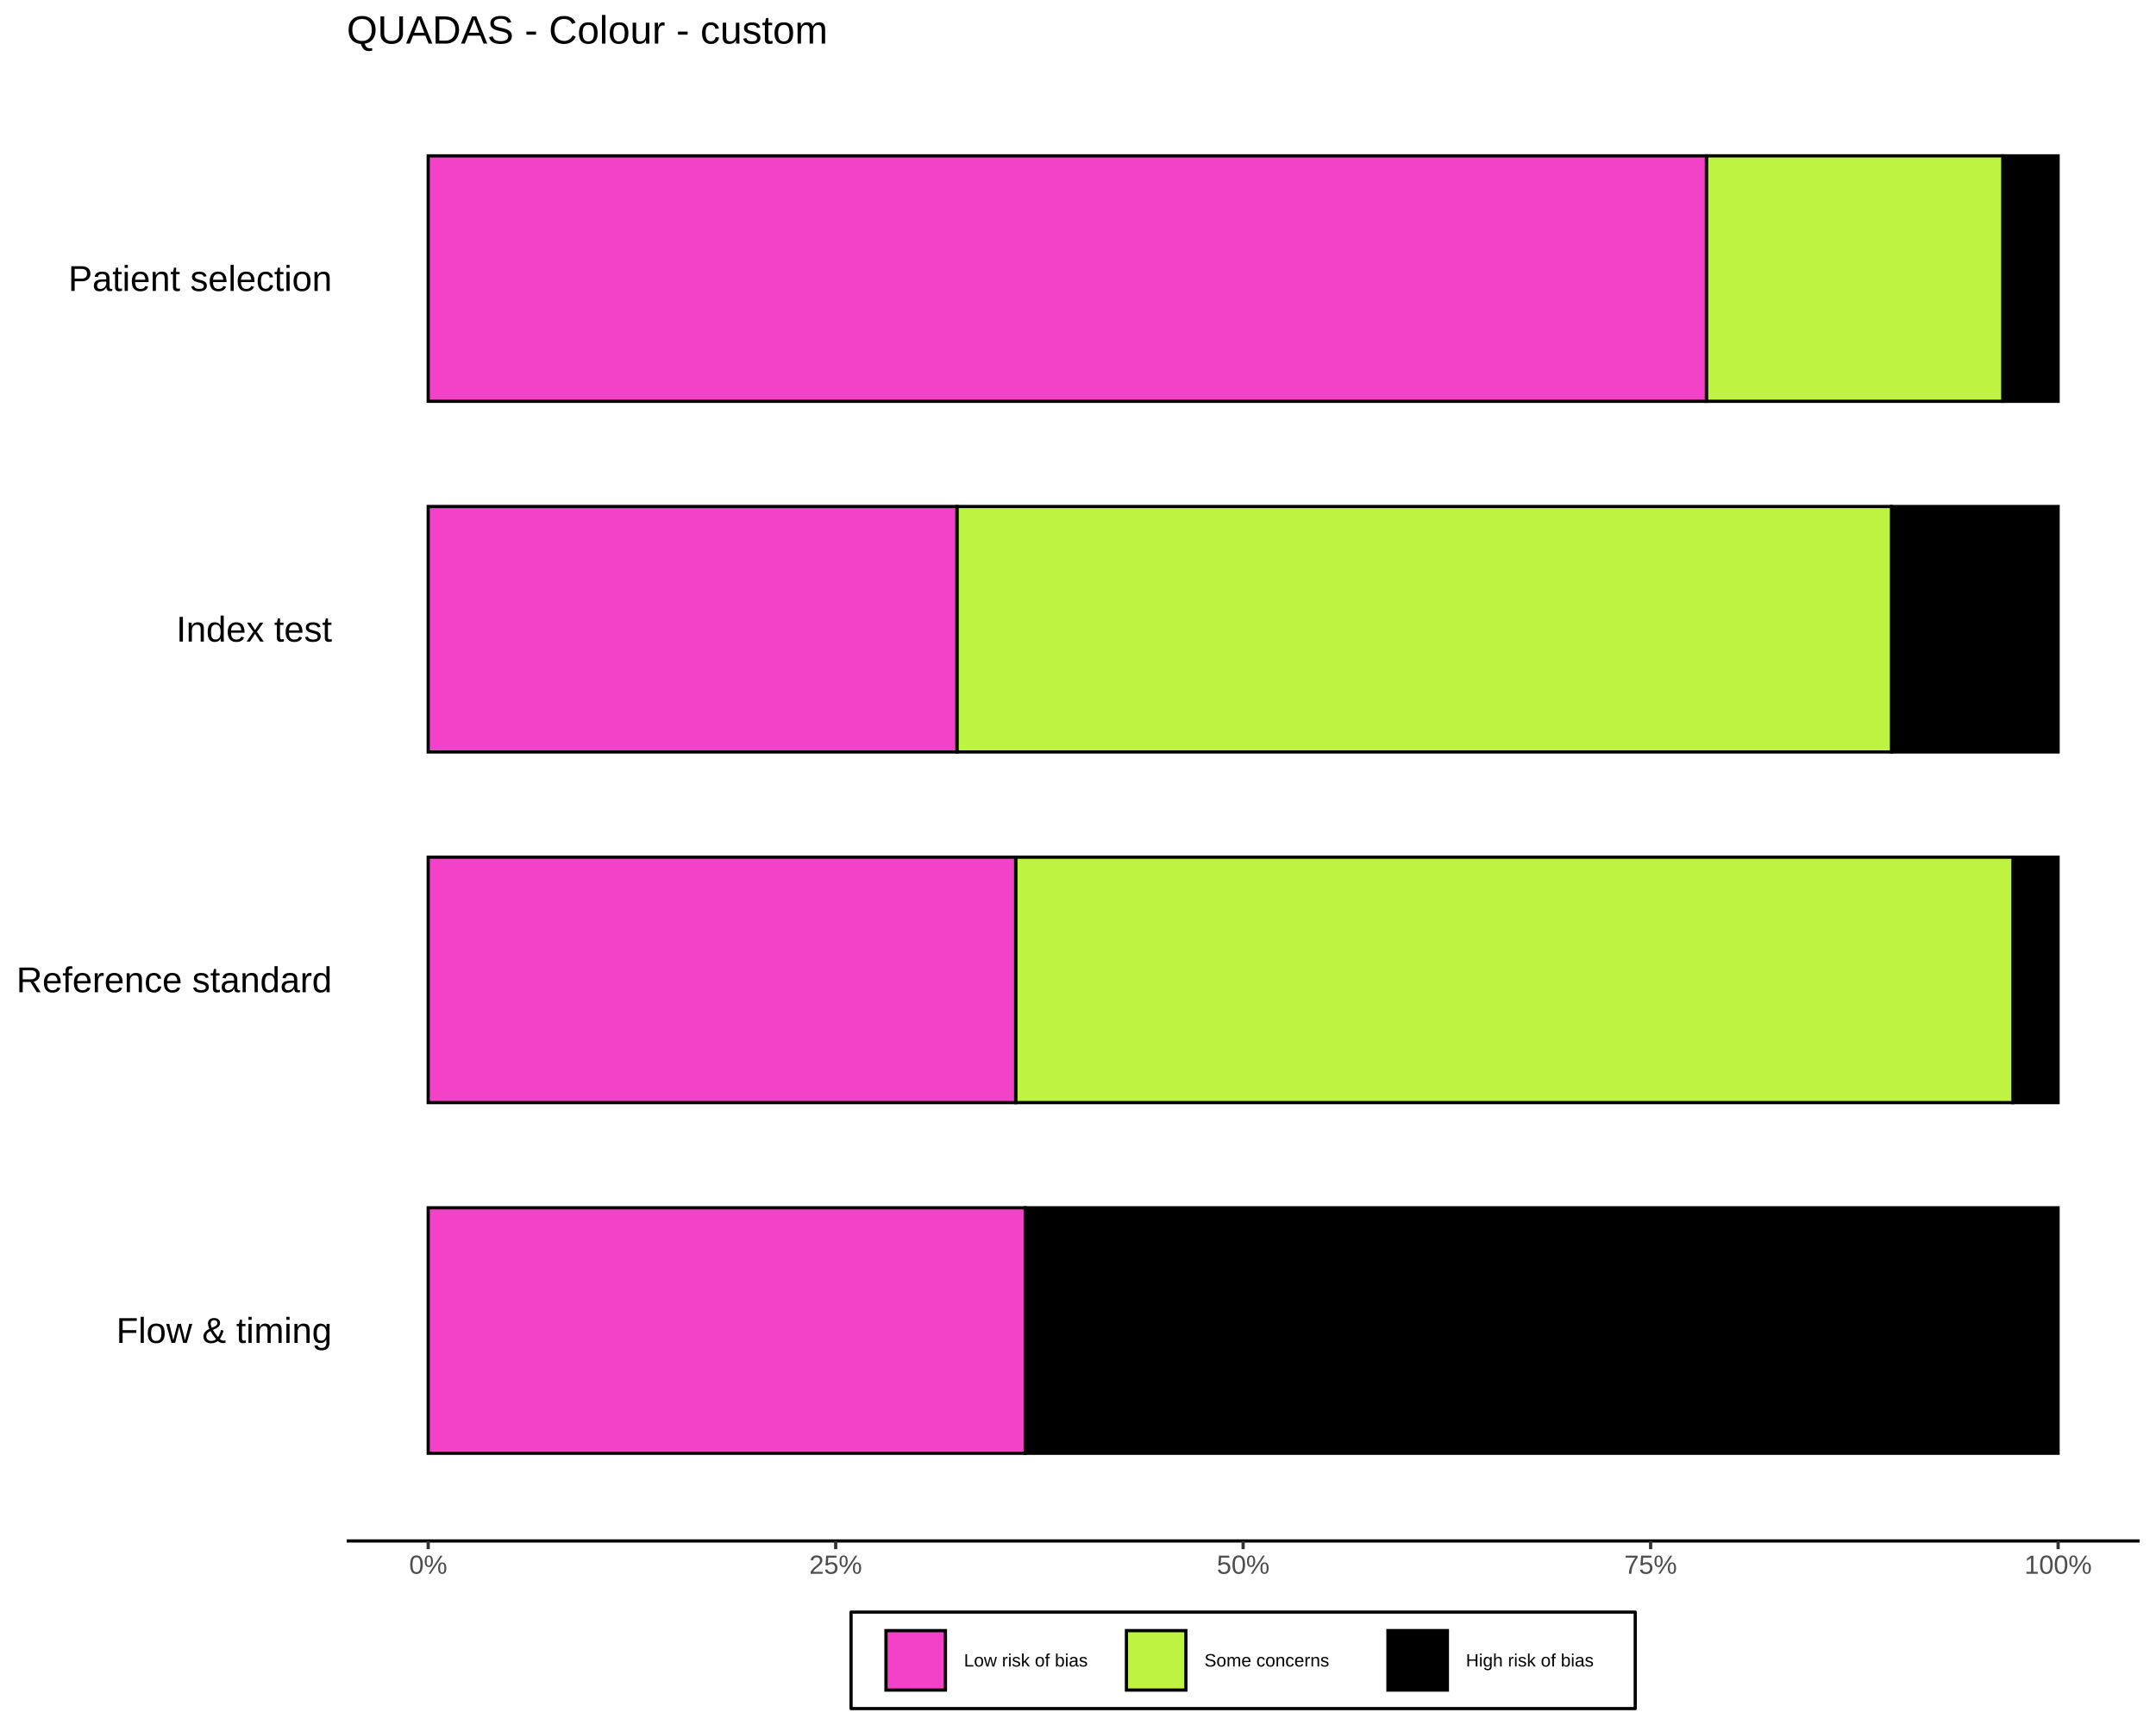
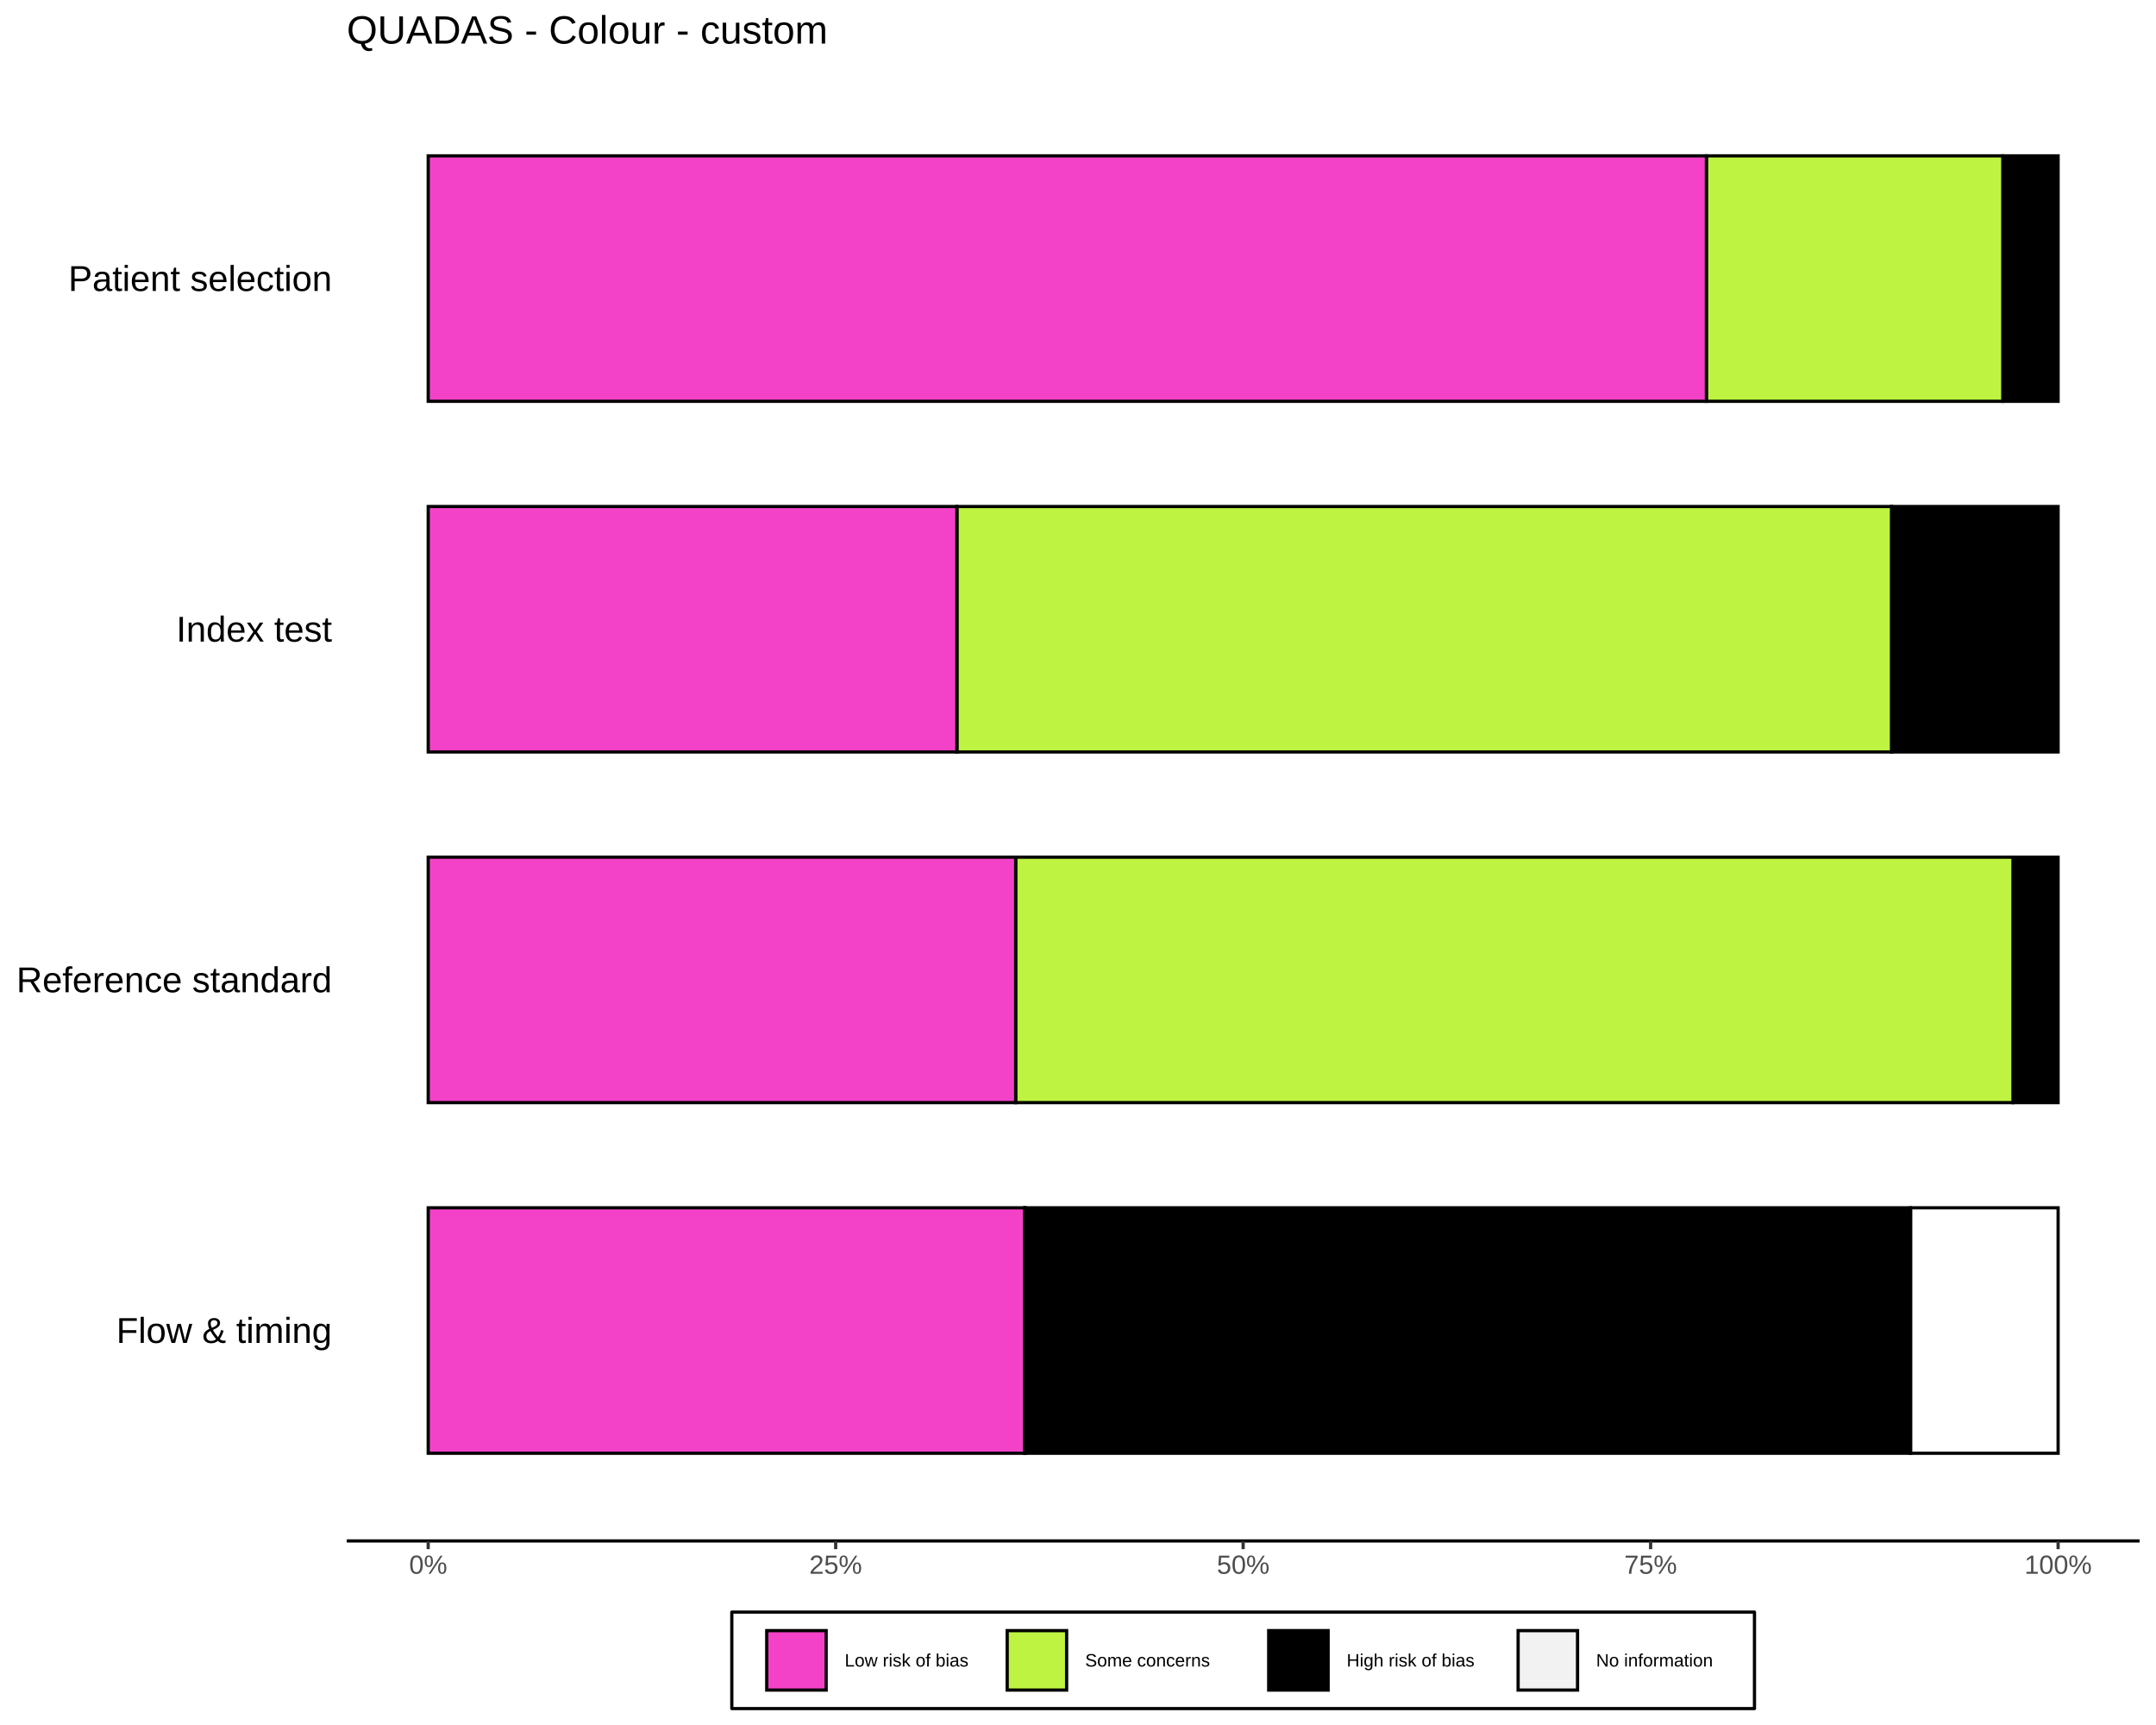
<svg xmlns="http://www.w3.org/2000/svg" viewBox="0 0 720.00 576.00">
  <defs>
    <style type="text/css">
    line, polyline, polygon, path, rect, circle {
      fill: none;
      stroke: #000000;
      stroke-linecap: round;
      stroke-linejoin: round;
      stroke-miterlimit: 10.00;
    }
  </style>
  </defs>
  <rect width="100%" height="100%" style="stroke: none; fill: #FFFFFF;" />
  <rect x="0.00" y="0.00" width="720.00" height="576.00" style="stroke-width: 1.07; stroke: #FFFFFF; fill: #FFFFFF;" />
  <defs>
    <clipPath id="cpMTE1Ljc5fDcxNC41Mnw1MTQuNTR8MjIuNzc=">
      <rect x="115.79" y="22.77" width="598.73" height="491.76" />
    </clipPath>
  </defs>
-   <rect x="342.36" y="403.30" width="344.94" height="81.96" style="stroke-width: 1.07; stroke-linecap: square; stroke-linejoin: miter; fill: #000000;" clip-path="url(#cpMTE1Ljc5fDcxNC41Mnw1MTQuNTR8MjIuNzc=)" />
-   <rect x="143.00" y="403.30" width="199.36" height="81.96" style="stroke-width: 1.07; stroke-linecap: square; stroke-linejoin: miter; fill: #F442C8;" clip-path="url(#cpMTE1Ljc5fDcxNC41Mnw1MTQuNTR8MjIuNzc=)" />
+   <rect x="638.03" y="403.30" width="49.28" height="81.96" style="stroke-width: 1.07; stroke-linecap: square; stroke-linejoin: miter;" clip-path="url(#cpMTE1Ljc5fDcxNC41Mnw1MTQuNTR8MjIuNzc=)" />
+   <rect x="342.36" y="403.30" width="295.67" height="81.96" style="stroke-width: 1.07; stroke-linecap: square; stroke-linejoin: miter; fill: #000000;" clip-path="url(#cpMTE1Ljc5fDcxNC41Mnw1MTQuNTR8MjIuNzc=)" />
+   <rect x="342.15" y="403.30" width="0.21" height="81.96" style="stroke-width: 1.07; stroke-linecap: square; stroke-linejoin: miter; fill: #BEF441;" clip-path="url(#cpMTE1Ljc5fDcxNC41Mnw1MTQuNTR8MjIuNzc=)" />
+   <rect x="143.00" y="403.30" width="199.15" height="81.96" style="stroke-width: 1.07; stroke-linecap: square; stroke-linejoin: miter; fill: #F442C8;" clip-path="url(#cpMTE1Ljc5fDcxNC41Mnw1MTQuNTR8MjIuNzc=)" />
  <rect x="672.22" y="286.22" width="15.08" height="81.96" style="stroke-width: 1.07; stroke-linecap: square; stroke-linejoin: miter; fill: #000000;" clip-path="url(#cpMTE1Ljc5fDcxNC41Mnw1MTQuNTR8MjIuNzc=)" />
  <rect x="339.18" y="286.22" width="333.05" height="81.96" style="stroke-width: 1.07; stroke-linecap: square; stroke-linejoin: miter; fill: #BEF441;" clip-path="url(#cpMTE1Ljc5fDcxNC41Mnw1MTQuNTR8MjIuNzc=)" />
  <rect x="143.00" y="286.22" width="196.18" height="81.96" style="stroke-width: 1.07; stroke-linecap: square; stroke-linejoin: miter; fill: #F442C8;" clip-path="url(#cpMTE1Ljc5fDcxNC41Mnw1MTQuNTR8MjIuNzc=)" />
  <rect x="631.66" y="169.13" width="55.65" height="81.96" style="stroke-width: 1.07; stroke-linecap: square; stroke-linejoin: miter; fill: #000000;" clip-path="url(#cpMTE1Ljc5fDcxNC41Mnw1MTQuNTR8MjIuNzc=)" />
  <rect x="319.57" y="169.13" width="312.09" height="81.96" style="stroke-width: 1.07; stroke-linecap: square; stroke-linejoin: miter; fill: #BEF441;" clip-path="url(#cpMTE1Ljc5fDcxNC41Mnw1MTQuNTR8MjIuNzc=)" />
  <rect x="143.00" y="169.13" width="176.56" height="81.96" style="stroke-width: 1.07; stroke-linecap: square; stroke-linejoin: miter; fill: #F442C8;" clip-path="url(#cpMTE1Ljc5fDcxNC41Mnw1MTQuNTR8MjIuNzc=)" />
  <rect x="668.83" y="52.04" width="18.48" height="81.96" style="stroke-width: 1.07; stroke-linecap: square; stroke-linejoin: miter; fill: #000000;" clip-path="url(#cpMTE1Ljc5fDcxNC41Mnw1MTQuNTR8MjIuNzc=)" />
  <rect x="569.85" y="52.04" width="98.98" height="81.96" style="stroke-width: 1.07; stroke-linecap: square; stroke-linejoin: miter; fill: #BEF441;" clip-path="url(#cpMTE1Ljc5fDcxNC41Mnw1MTQuNTR8MjIuNzc=)" />
  <rect x="143.00" y="52.04" width="426.85" height="81.96" style="stroke-width: 1.07; stroke-linecap: square; stroke-linejoin: miter; fill: #F442C8;" clip-path="url(#cpMTE1Ljc5fDcxNC41Mnw1MTQuNTR8MjIuNzc=)" />
  <defs>
    <clipPath id="cpMC4wMHw3MjAuMDB8NTc2LjAwfDAuMDA=">
      <rect x="0.00" y="0.00" width="720.00" height="576.00" />
    </clipPath>
  </defs>
  <g clip-path="url(#cpMC4wMHw3MjAuMDB8NTc2LjAwfDAuMDA=)">
    <text x="38.84" y="448.41" style="font-size: 12.00px; font-family: Liberation Sans;" textLength="72.02px" lengthAdjust="spacingAndGlyphs">Flow &amp; timing</text>
  </g>
  <g clip-path="url(#cpMC4wMHw3MjAuMDB8NTc2LjAwfDAuMDA=)">
    <text x="5.48" y="331.32" style="font-size: 12.00px; font-family: Liberation Sans;" textLength="105.38px" lengthAdjust="spacingAndGlyphs">Reference standard</text>
  </g>
  <g clip-path="url(#cpMC4wMHw3MjAuMDB8NTc2LjAwfDAuMDA=)">
    <text x="58.85" y="214.24" style="font-size: 12.00px; font-family: Liberation Sans;" textLength="52.00px" lengthAdjust="spacingAndGlyphs">Index test</text>
  </g>
  <g clip-path="url(#cpMC4wMHw3MjAuMDB8NTc2LjAwfDAuMDA=)">
    <text x="22.82" y="97.15" style="font-size: 12.00px; font-family: Liberation Sans;" textLength="88.03px" lengthAdjust="spacingAndGlyphs">Patient selection</text>
  </g>
  <polyline points="115.79,514.54 714.52,514.54 " style="stroke-width: 1.07; stroke-linecap: butt;" clip-path="url(#cpMC4wMHw3MjAuMDB8NTc2LjAwfDAuMDA=)" />
  <polyline points="143.00,517.28 143.00,514.54 " style="stroke-width: 1.07; stroke: #333333; stroke-linecap: butt;" clip-path="url(#cpMC4wMHw3MjAuMDB8NTc2LjAwfDAuMDA=)" />
  <polyline points="279.08,517.28 279.08,514.54 " style="stroke-width: 1.07; stroke: #333333; stroke-linecap: butt;" clip-path="url(#cpMC4wMHw3MjAuMDB8NTc2LjAwfDAuMDA=)" />
  <polyline points="415.15,517.28 415.15,514.54 " style="stroke-width: 1.07; stroke: #333333; stroke-linecap: butt;" clip-path="url(#cpMC4wMHw3MjAuMDB8NTc2LjAwfDAuMDA=)" />
  <polyline points="551.23,517.28 551.23,514.54 " style="stroke-width: 1.07; stroke: #333333; stroke-linecap: butt;" clip-path="url(#cpMC4wMHw3MjAuMDB8NTc2LjAwfDAuMDA=)" />
  <polyline points="687.31,517.28 687.31,514.54 " style="stroke-width: 1.07; stroke: #333333; stroke-linecap: butt;" clip-path="url(#cpMC4wMHw3MjAuMDB8NTc2LjAwfDAuMDA=)" />
  <g clip-path="url(#cpMC4wMHw3MjAuMDB8NTc2LjAwfDAuMDA=)">
    <text x="136.64" y="525.51" style="font-size: 8.80px; fill: #4D4D4D; font-family: Liberation Sans;" textLength="12.72px" lengthAdjust="spacingAndGlyphs">0%</text>
  </g>
  <g clip-path="url(#cpMC4wMHw3MjAuMDB8NTc2LjAwfDAuMDA=)">
    <text x="270.27" y="525.51" style="font-size: 8.80px; fill: #4D4D4D; font-family: Liberation Sans;" textLength="17.61px" lengthAdjust="spacingAndGlyphs">25%</text>
  </g>
  <g clip-path="url(#cpMC4wMHw3MjAuMDB8NTc2LjAwfDAuMDA=)">
    <text x="406.35" y="525.51" style="font-size: 8.80px; fill: #4D4D4D; font-family: Liberation Sans;" textLength="17.61px" lengthAdjust="spacingAndGlyphs">50%</text>
  </g>
  <g clip-path="url(#cpMC4wMHw3MjAuMDB8NTc2LjAwfDAuMDA=)">
    <text x="542.42" y="525.51" style="font-size: 8.80px; fill: #4D4D4D; font-family: Liberation Sans;" textLength="17.61px" lengthAdjust="spacingAndGlyphs">75%</text>
  </g>
  <g clip-path="url(#cpMC4wMHw3MjAuMDB8NTc2LjAwfDAuMDA=)">
    <text x="676.06" y="525.51" style="font-size: 8.80px; fill: #4D4D4D; font-family: Liberation Sans;" textLength="22.50px" lengthAdjust="spacingAndGlyphs">100%</text>
  </g>
-   <rect x="284.21" y="538.30" width="261.88" height="32.22" style="stroke-width: 1.07; fill: #FFFFFF;" clip-path="url(#cpMC4wMHw3MjAuMDB8NTc2LjAwfDAuMDA=)" />
-   <rect x="295.17" y="543.78" width="21.26" height="21.26" style="stroke-width: 1.07; stroke: none; fill: #F2F2F2;" clip-path="url(#cpMC4wMHw3MjAuMDB8NTc2LjAwfDAuMDA=)" />
-   <rect x="295.88" y="544.49" width="19.84" height="19.84" style="stroke-width: 1.07; stroke-linecap: square; stroke-linejoin: miter; fill: #F442C8;" clip-path="url(#cpMC4wMHw3MjAuMDB8NTc2LjAwfDAuMDA=)" />
-   <rect x="375.47" y="543.78" width="21.26" height="21.26" style="stroke-width: 1.07; stroke: none; fill: #F2F2F2;" clip-path="url(#cpMC4wMHw3MjAuMDB8NTc2LjAwfDAuMDA=)" />
-   <rect x="376.18" y="544.49" width="19.84" height="19.84" style="stroke-width: 1.07; stroke-linecap: square; stroke-linejoin: miter; fill: #BEF441;" clip-path="url(#cpMC4wMHw3MjAuMDB8NTc2LjAwfDAuMDA=)" />
-   <rect x="462.80" y="543.78" width="21.26" height="21.26" style="stroke-width: 1.07; stroke: none; fill: #F2F2F2;" clip-path="url(#cpMC4wMHw3MjAuMDB8NTc2LjAwfDAuMDA=)" />
-   <rect x="463.51" y="544.49" width="19.84" height="19.84" style="stroke-width: 1.07; stroke-linecap: square; stroke-linejoin: miter; fill: #000000;" clip-path="url(#cpMC4wMHw3MjAuMDB8NTc2LjAwfDAuMDA=)" />
+   <rect x="244.39" y="538.30" width="341.52" height="32.22" style="stroke-width: 1.07; fill: #FFFFFF;" clip-path="url(#cpMC4wMHw3MjAuMDB8NTc2LjAwfDAuMDA=)" />
+   <rect x="255.35" y="543.78" width="21.26" height="21.26" style="stroke-width: 1.07; stroke: none; fill: #F2F2F2;" clip-path="url(#cpMC4wMHw3MjAuMDB8NTc2LjAwfDAuMDA=)" />
+   <rect x="256.06" y="544.49" width="19.84" height="19.84" style="stroke-width: 1.07; stroke-linecap: square; stroke-linejoin: miter; fill: #F442C8;" clip-path="url(#cpMC4wMHw3MjAuMDB8NTc2LjAwfDAuMDA=)" />
+   <rect x="335.65" y="543.78" width="21.26" height="21.26" style="stroke-width: 1.07; stroke: none; fill: #F2F2F2;" clip-path="url(#cpMC4wMHw3MjAuMDB8NTc2LjAwfDAuMDA=)" />
+   <rect x="336.36" y="544.49" width="19.84" height="19.84" style="stroke-width: 1.07; stroke-linecap: square; stroke-linejoin: miter; fill: #BEF441;" clip-path="url(#cpMC4wMHw3MjAuMDB8NTc2LjAwfDAuMDA=)" />
+   <rect x="422.98" y="543.78" width="21.26" height="21.26" style="stroke-width: 1.07; stroke: none; fill: #F2F2F2;" clip-path="url(#cpMC4wMHw3MjAuMDB8NTc2LjAwfDAuMDA=)" />
+   <rect x="423.69" y="544.49" width="19.84" height="19.84" style="stroke-width: 1.07; stroke-linecap: square; stroke-linejoin: miter; fill: #000000;" clip-path="url(#cpMC4wMHw3MjAuMDB8NTc2LjAwfDAuMDA=)" />
+   <rect x="506.27" y="543.78" width="21.26" height="21.26" style="stroke-width: 1.07; stroke: none; fill: #F2F2F2;" clip-path="url(#cpMC4wMHw3MjAuMDB8NTc2LjAwfDAuMDA=)" />
+   <rect x="506.98" y="544.49" width="19.84" height="19.84" style="stroke-width: 1.07; stroke-linecap: square; stroke-linejoin: miter;" clip-path="url(#cpMC4wMHw3MjAuMDB8NTc2LjAwfDAuMDA=)" />
  <g clip-path="url(#cpMC4wMHw3MjAuMDB8NTc2LjAwfDAuMDA=)">
-     <text x="321.91" y="556.47" style="font-size: 6.00px; font-family: Liberation Sans;" textLength="48.08px" lengthAdjust="spacingAndGlyphs">  Low risk of bias  </text>
+     <text x="282.09" y="556.47" style="font-size: 6.00px; font-family: Liberation Sans;" textLength="48.08px" lengthAdjust="spacingAndGlyphs">  Low risk of bias  </text>
  </g>
  <g clip-path="url(#cpMC4wMHw3MjAuMDB8NTc2LjAwfDAuMDA=)">
-     <text x="402.21" y="556.47" style="font-size: 6.00px; font-family: Liberation Sans;" textLength="55.11px" lengthAdjust="spacingAndGlyphs">  Some concerns      </text>
+     <text x="362.39" y="556.47" style="font-size: 6.00px; font-family: Liberation Sans;" textLength="55.11px" lengthAdjust="spacingAndGlyphs">  Some concerns      </text>
  </g>
  <g clip-path="url(#cpMC4wMHw3MjAuMDB8NTc2LjAwfDAuMDA=)">
-     <text x="489.54" y="556.47" style="font-size: 6.00px; font-family: Liberation Sans;" textLength="51.08px" lengthAdjust="spacingAndGlyphs">  High risk of bias   </text>
+     <text x="449.72" y="556.47" style="font-size: 6.00px; font-family: Liberation Sans;" textLength="51.08px" lengthAdjust="spacingAndGlyphs">  High risk of bias   </text>
+   </g>
+   <g clip-path="url(#cpMC4wMHw3MjAuMDB8NTc2LjAwfDAuMDA=)">
+     <text x="533.01" y="556.47" style="font-size: 6.00px; font-family: Liberation Sans;" textLength="47.42px" lengthAdjust="spacingAndGlyphs">  No information   </text>
  </g>
  <g clip-path="url(#cpMC4wMHw3MjAuMDB8NTc2LjAwfDAuMDA=)">
    <text x="115.79" y="14.56" style="font-size: 13.20px; font-family: Liberation Sans;" textLength="160.44px" lengthAdjust="spacingAndGlyphs">QUADAS - Colour - custom</text>
  </g>
</svg>
